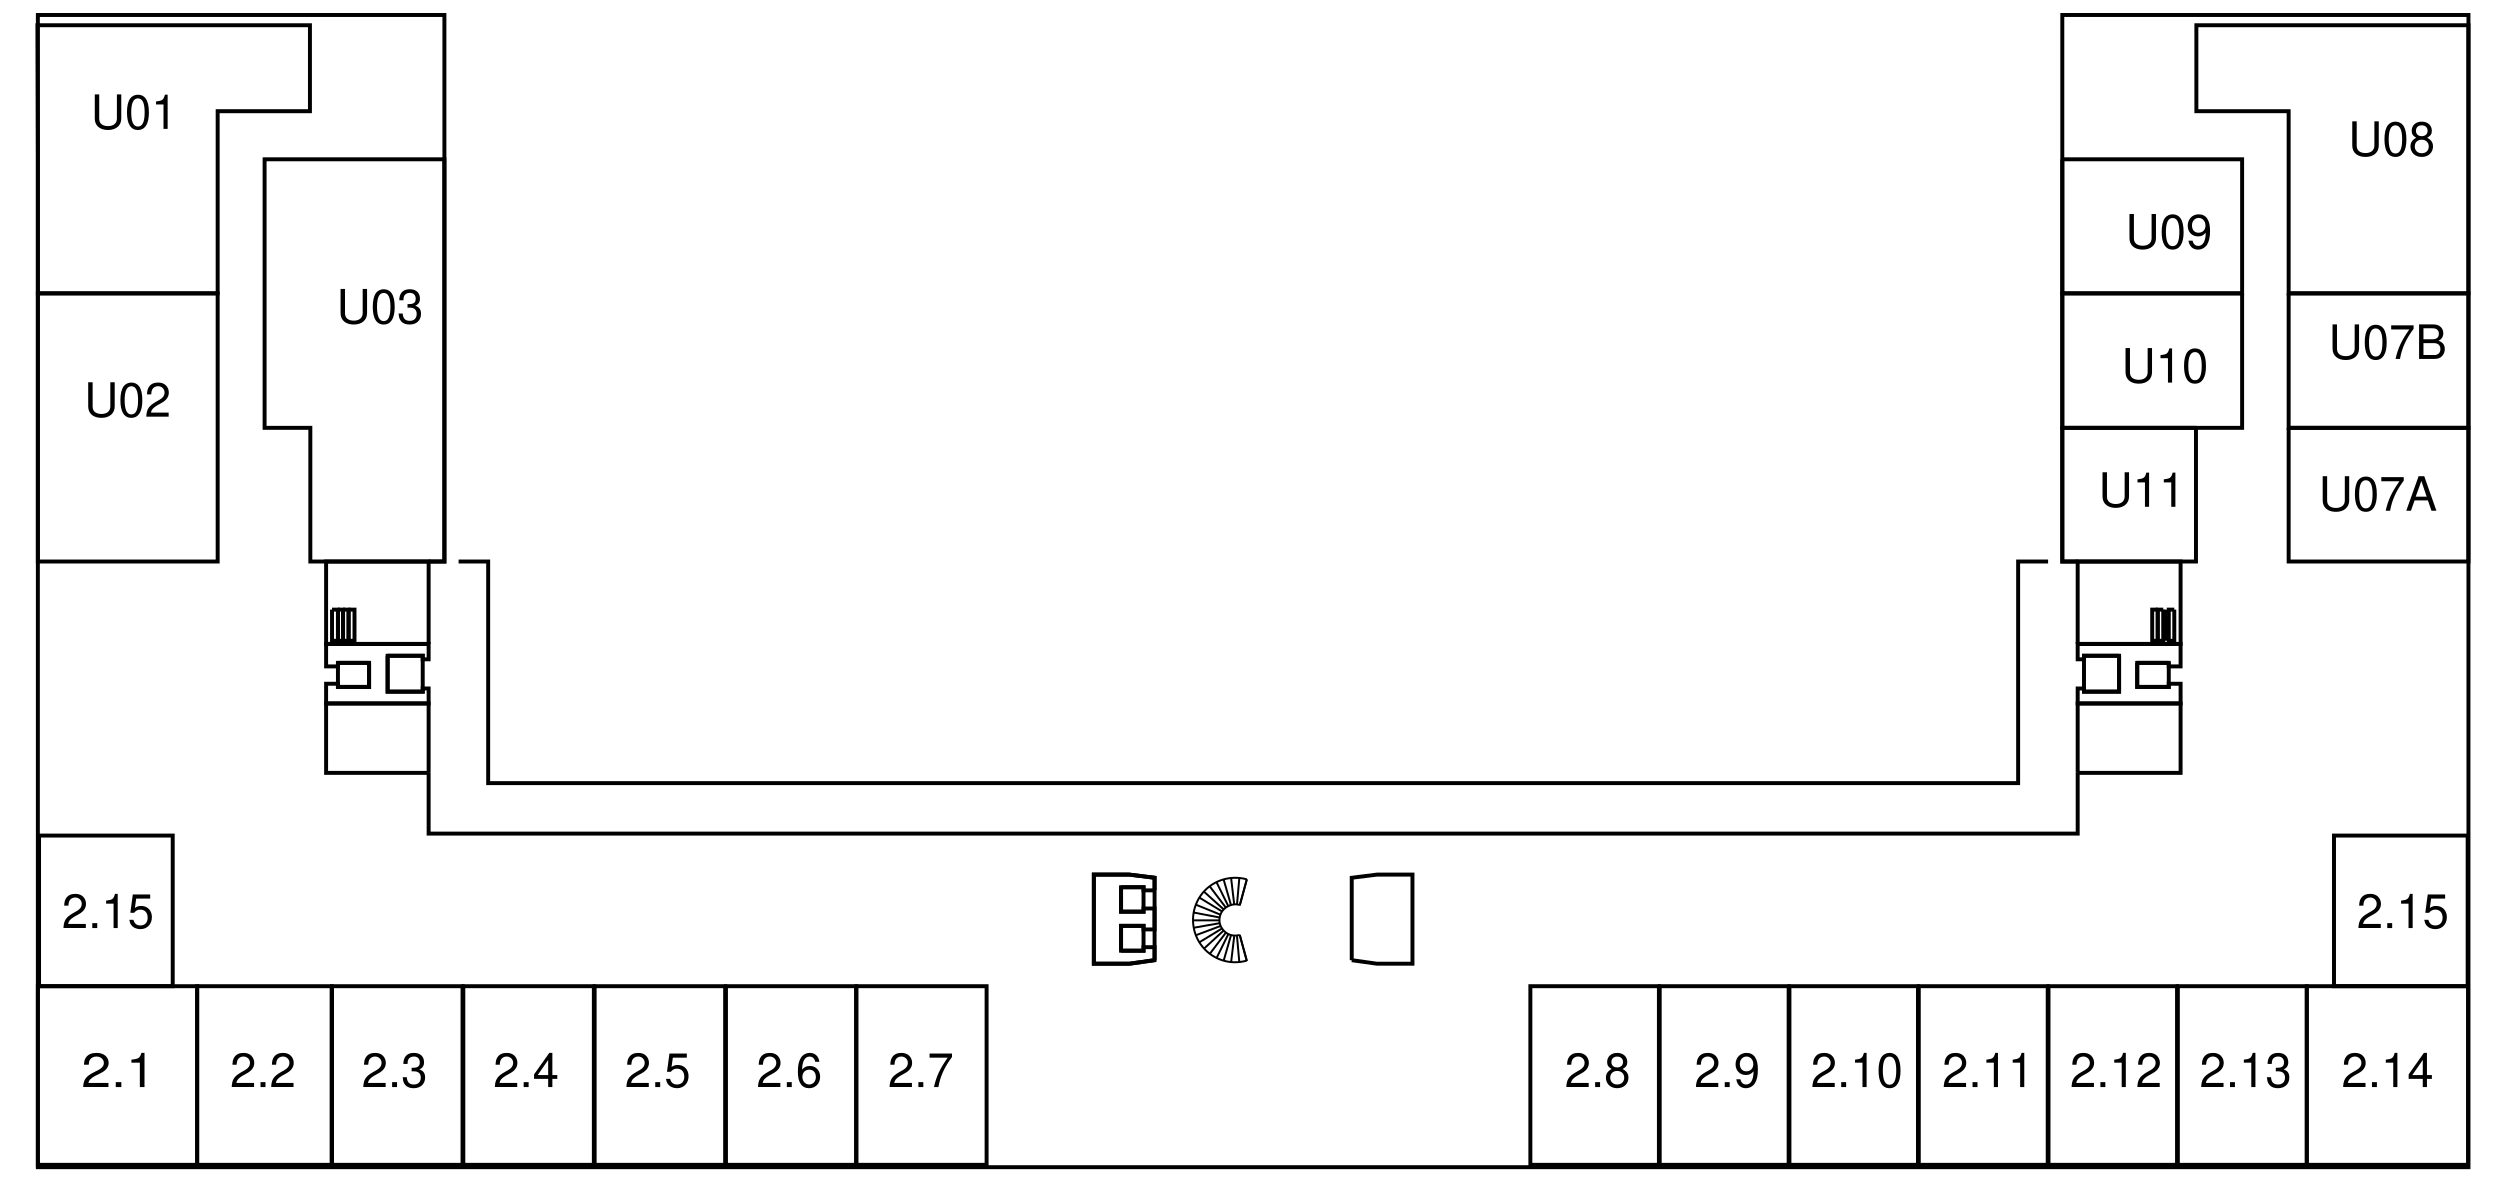
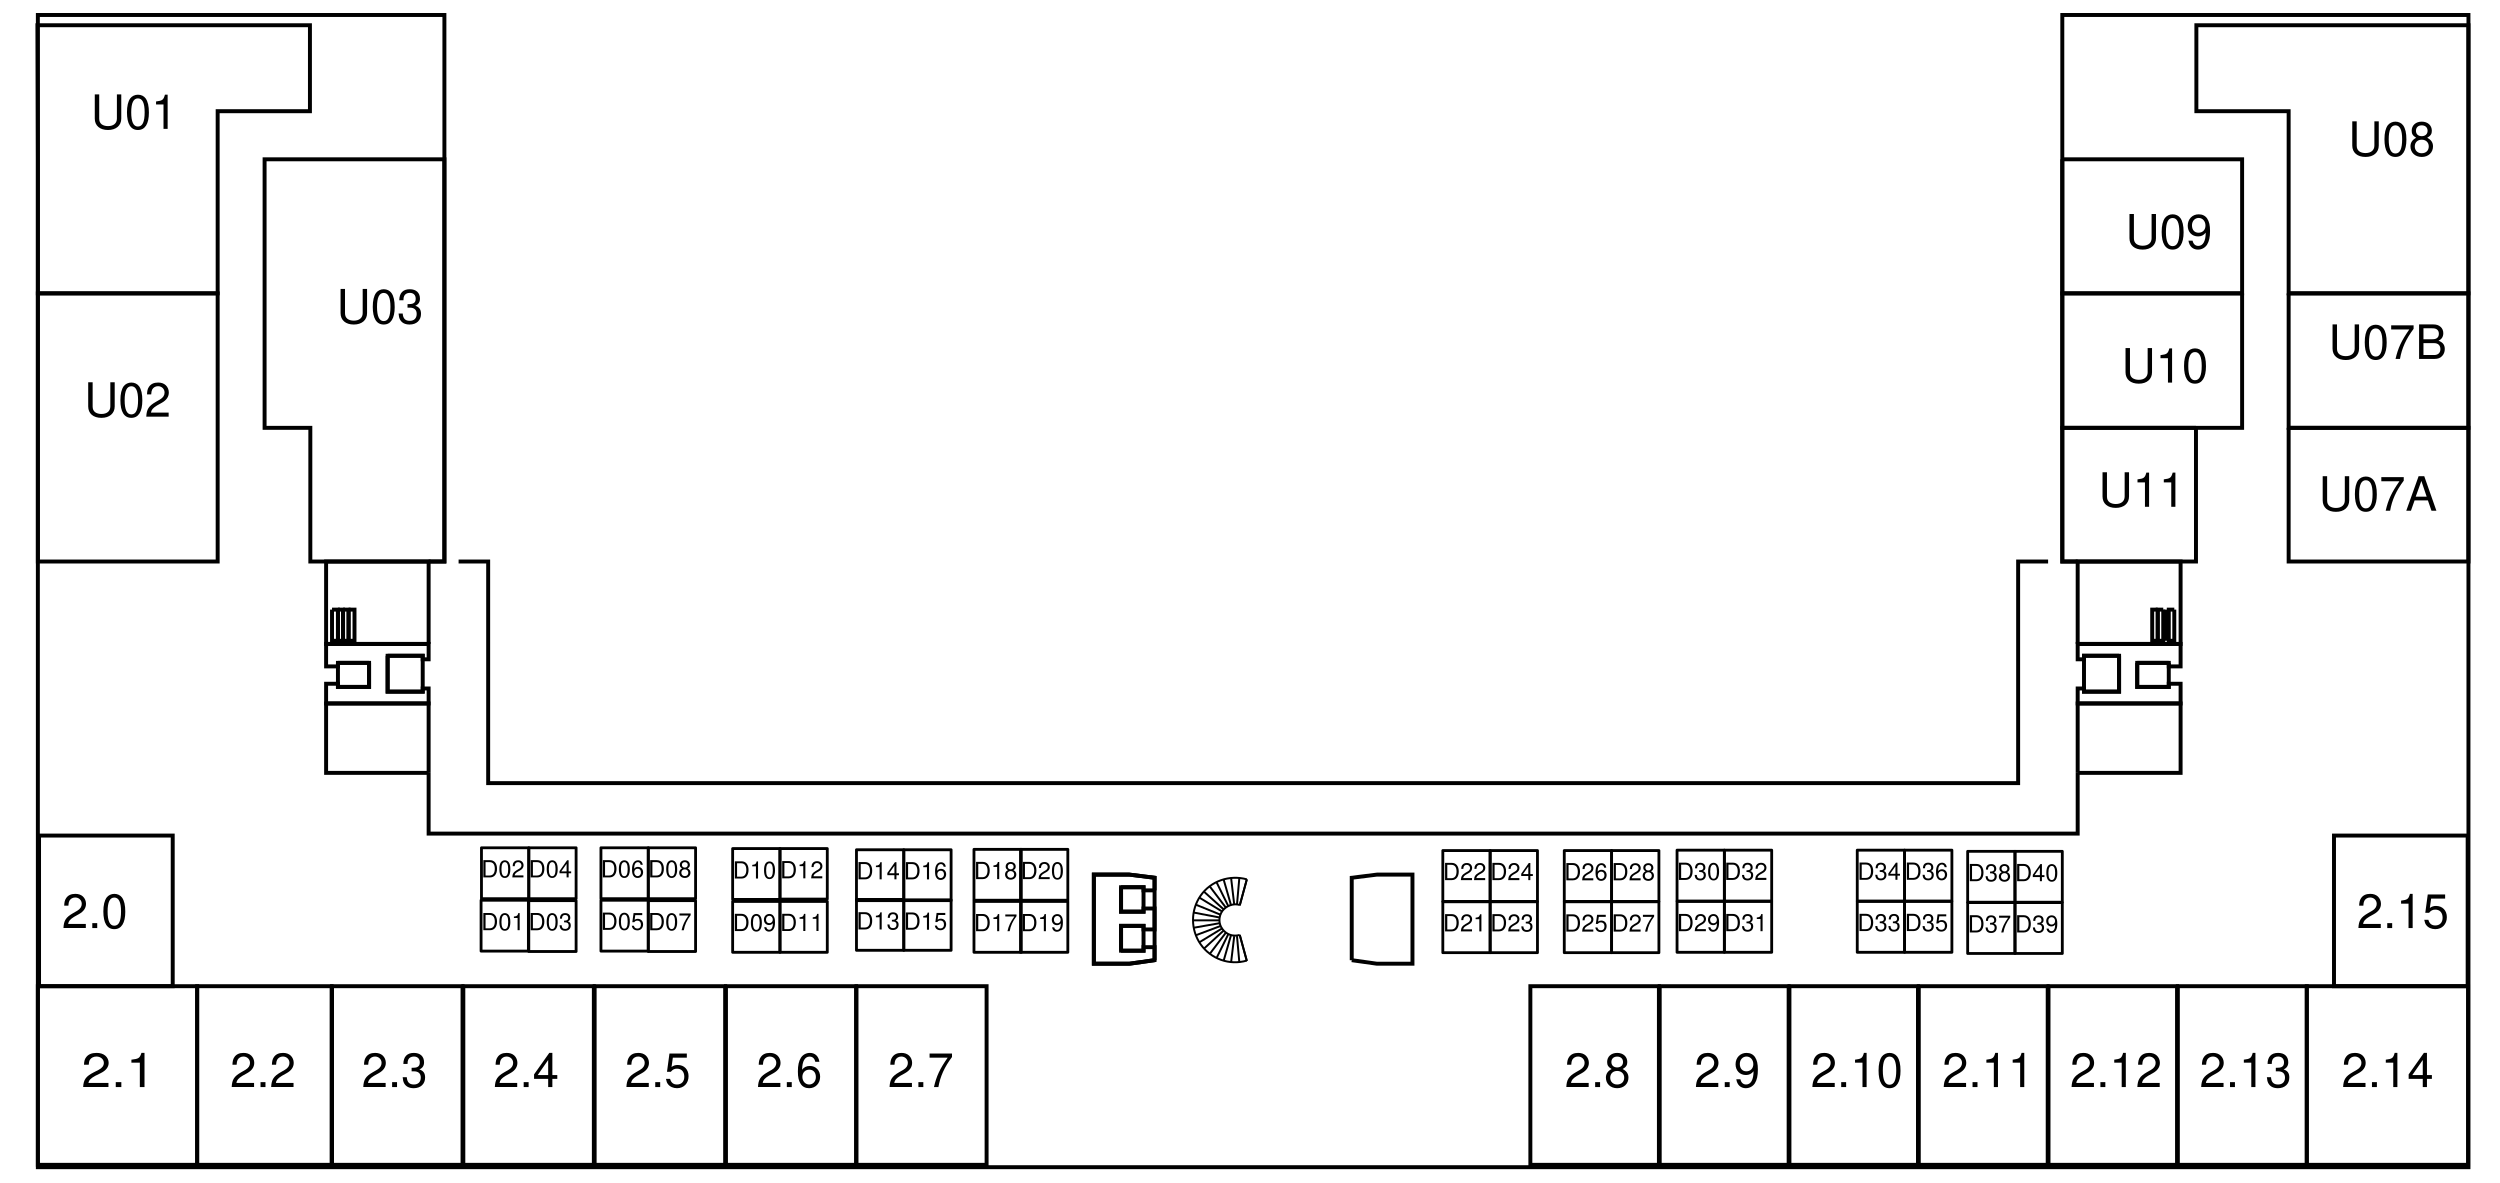
<svg xmlns="http://www.w3.org/2000/svg" version="1.1" id="Layer_1" x="0px" y="0px" viewBox="0 0 634 300" style="enable-background:new 0 0 634 300;" xml:space="preserve">
  <style type="text/css">
	.st0{fill:none;stroke:#000000;stroke-miterlimit:10;}
	.st1{fill:none;stroke:#000000;stroke-width:0.5;stroke-miterlimit:10;}
	.st2{font-family:'Helvetica';}
	.st3{font-size:12px;}
	.st4{display:none;}
	.st5{display:inline;fill:none;stroke:#000000;stroke-miterlimit:10;}
	.st6{display:inline;}
+ 	.st7{fill:none;stroke:#000000;stroke-width:0.72;stroke-linecap:round;stroke-linejoin:round;stroke-miterlimit:10;}
+ 	.st8{font-size:6px;}
</style>
  <g id="outline">
    <polyline class="st0" points="551.4,154.6 550,154.6 550,162.5 551.4,162.5 551.4,154.6  " />
    <polyline points="550,154.6 548.6,154.6 548.6,162.5 550,162.5 550,154.6  " />
    <polyline class="st0" points="548.6,154.6 547.2,154.6 547.2,162.5 548.6,162.5 548.6,154.6  " />
    <polyline class="st0" points="547.2,154.6 545.8,154.6 545.8,162.5 547.2,162.5 547.2,154.6  " />
    <polyline class="st0" points="284.3,225 290,225 290,231.2 284.3,231.2 284.3,225  " />
    <polyline class="st0" points="542,168.1 550,168.1 550,174.2 542,174.2 542,168.1  " />
    <polyline class="st0" points="537.4,166.3 528.5,166.3 528.5,175.4 537.4,175.4 537.4,166.3  " />
    <line class="st1" x1="314.4" y1="229.6" x2="316.2" y2="223" />
    <line class="st1" x1="314.4" y1="237.1" x2="316.2" y2="243.7" />
    <line class="st1" x1="314.4" y1="229.6" x2="316.2" y2="223" />
    <line class="st1" x1="313.7" y1="229.4" x2="314.3" y2="222.6" />
    <line class="st1" x1="313" y1="229.4" x2="312.2" y2="222.6" />
    <line class="st1" x1="312.2" y1="229.6" x2="310.3" y2="223" />
    <line class="st1" x1="311.5" y1="229.8" x2="308.5" y2="223.7" />
    <line class="st1" x1="310.9" y1="230.2" x2="306.8" y2="224.8" />
    <line class="st1" x1="310.3" y1="230.6" x2="305.3" y2="226.1" />
    <line class="st1" x1="310" y1="231.2" x2="304.1" y2="227.6" />
    <line class="st1" x1="309.6" y1="232" x2="303.2" y2="229.4" />
    <line class="st1" x1="309.4" y1="232.7" x2="302.6" y2="231.4" />
    <line class="st1" x1="309.4" y1="233.4" x2="302.5" y2="233.4" />
    <line class="st1" x1="309.4" y1="234.1" x2="302.6" y2="235.3" />
    <line class="st1" x1="309.6" y1="234.8" x2="303.2" y2="237.2" />
    <line class="st1" x1="310" y1="235.4" x2="304.1" y2="239" />
    <line class="st1" x1="310.3" y1="236" x2="305.3" y2="240.6" />
    <line class="st1" x1="310.9" y1="236.5" x2="306.8" y2="241.9" />
    <line class="st1" x1="311.5" y1="236.9" x2="308.5" y2="243" />
    <line class="st1" x1="312.2" y1="237.1" x2="310.3" y2="243.7" />
    <line class="st1" x1="313" y1="237.4" x2="312.2" y2="244.1" />
    <line class="st1" x1="313.7" y1="237.4" x2="314.3" y2="244.1" />
    <line class="st1" x1="314.4" y1="237.1" x2="316.2" y2="243.7" />
    <path class="st1" d="M314.4,229.5c-1.6-0.5-3.4,0.2-4.4,1.5c-1,1.4-1,3.3,0,4.6c1,1.4,2.7,2,4.4,1.5" />
    <path class="st1" d="M316.2,223c-4.4-1.2-9.1,0.4-11.7,4.1s-2.6,8.7,0,12.4s7.3,5.4,11.7,4.1" />
    <polyline class="st0" points="342.8,243.5 349.2,244.4 358.2,244.4 358.2,221.8 349.2,221.8 342.8,222.6 342.8,243.5  " />
    <polyline class="st0" points="550,168.1 550,169 553,169 553,163.3 526.9,163.3 526.9,167.2 528.5,167.2 528.5,166.3 537.4,166.3    537.4,175.4 528.5,175.4 528.5,174.6 526.9,174.6 526.9,178.4 553,178.4 553,173.4 550,173.4 550,174.2 542,174.2 542,168.1    550,168.1  " />
    <polyline class="st0" points="284.3,241.1 290,241.1 290,234.8 284.3,234.8 284.3,241.1  " />
    <polyline class="st0" points="292.8,225.8 292.8,222.6 286.4,221.8 277.4,221.8 277.4,244.4 286.4,244.4 292.8,243.5 292.8,240.2    290,240.2 290,241.1 284.3,241.1 284.3,234.8 290,234.8 290,235.7 292.8,235.7 292.8,230.4 290,230.4 290,231.2 284.3,231.2    284.3,225 290,225 290,225.8 292.8,225.8  " />
    <polyline class="st0" points="526.9,196 553,196 553,178.4 526.9,178.4 526.9,196  " />
    <polyline class="st0" points="526.9,163.3 553,163.3 553,142.4 526.9,142.4 526.9,163.3  " />
    <polyline class="st0" points="84.2,154.6 85.7,154.6 85.7,162.5 84.2,162.5 84.2,154.6  " />
    <polyline class="st0" points="85.7,154.6 87,154.6 87,162.5 85.7,162.5 85.7,154.6  " />
    <polyline class="st0" points="87,154.6 88.4,154.6 88.4,162.5 87,162.5 87,154.6  " />
    <polyline class="st0" points="88.4,154.6 89.9,154.6 89.9,162.5 88.4,162.5 88.4,154.6  " />
    <polyline class="st0" points="93.6,168.1 85.7,168.1 85.7,174.2 93.6,174.2 93.6,168.1  " />
    <polyline class="st0" points="98.3,166.3 107.2,166.3 107.2,175.4 98.3,175.4 98.3,166.3  " />
    <polyline class="st0" points="292.8,243.5 286.4,244.4 277.4,244.4 277.4,221.8 286.4,221.8 292.8,222.6 292.8,243.5  " />
    <polyline class="st0" points="108.7,196 108.7,211.4 526.9,211.4 526.9,196  " />
    <polyline class="st0" points="85.7,168.1 85.7,169 82.7,169 82.7,163.3 108.7,163.3 108.7,167.2 107.2,167.2 107.2,166.3    98.3,166.3 98.3,175.4 107.2,175.4 107.2,174.6 108.7,174.6 108.7,178.4 82.7,178.4 82.7,173.4 85.7,173.4 85.7,174.2 93.6,174.2    93.6,168.1 85.7,168.1  " />
    <polyline class="st0" points="108.7,196 82.7,196 82.7,178.4 108.7,178.4 108.7,196  " />
    <polyline class="st0" points="108.7,163.3 82.7,163.3 82.7,142.4 108.7,142.4 108.7,163.3  " />
    <polyline class="st0" points="519.4,142.4 511.8,142.4 511.8,198.6 123.8,198.6 123.8,142.4 116.3,142.4  " />
    <polyline class="st0" points="526.9,142.4 523,142.4 523,3.8 626,3.8 626,296 9.6,296 9.6,3.8 112.7,3.8 112.7,142.4 108.7,142.4     " />
  </g>
  <g id="F2U08">
    <polygon class="st0" points="557,6.4 557,28.2 580.4,28.2 580.4,40.4 580.4,74.4 626,74.4 626,40.4 626,6.4  " />
    <text transform="matrix(1 0 0 1 595.5195 39.5202)" class="st2 st3">U08</text>
  </g>
  <g id="F2U7B" class="st4">
    <polyline class="st5" points="580.4,74.4 626,74.4 626,108.5 580.4,108.5 580.4,74.4  " />
    <text transform="matrix(1 0 0 1 590.5195 91.0202)" class="st6 st2 st3">U07B</text>
  </g>
  <g id="F2U7A" class="st4">
    <polyline class="st5" points="580.4,108.5 626,108.5 626,142.4 580.4,142.4 580.4,108.5  " />
    <text transform="matrix(1 0 0 1 588.0195 129.5202)" class="st6 st2 st3">U07A</text>
  </g>
  <g id="F2U07">
    <g id="F2U7B_1_">
      <polyline class="st0" points="580.4,74.4 626,74.4 626,108.5 580.4,108.5 580.4,74.4   " />
      <text transform="matrix(1 0 0 1 590.5195 91.0202)" class="st2 st3">U07B</text>
    </g>
    <g id="F2U7A_1_">
      <polyline class="st0" points="580.4,108.5 626,108.5 626,142.4 580.4,142.4 580.4,108.5   " />
      <text transform="matrix(1 0 0 1 588.0195 129.5202)" class="st2 st3">U07A</text>
    </g>
  </g>
  <g id="F2U09">
    <polyline class="st0" points="523,40.4 568.6,40.4 568.6,74.4 523,74.4 523,40.4  " />
    <text transform="matrix(1 0 0 1 539.0195 63.0202)" class="st2 st3">U09</text>
  </g>
  <g id="F2U10">
    <polyline class="st0" points="568.6,74.4 523,74.4 523,108.5 568.6,108.5 568.6,74.4  " />
    <text transform="matrix(1 0 0 1 538.0195 97.0202)" class="st2 st3">U10</text>
  </g>
  <g id="F2U11">
    <polyline class="st0" points="556.9,108.5 523,108.5 523,142.4 556.9,142.4 556.9,108.5  " />
    <text transform="matrix(1 0 0 1 532.1865 128.5202)" class="st2 st3">U11</text>
  </g>
  <g id="F2U01">
    <polygon class="st0" points="9.5,6.4 9.6,40.4 9.6,74.4 55.2,74.4 55.2,40.4 55.2,28.2 78.6,28.2 78.6,6.4  " />
    <text transform="matrix(1 0 0 1 23.02 32.6867)" class="st2 st3">U01</text>
  </g>
  <g id="F2U02">
    <polygon class="st0" points="9.6,74.4 9.6,108.5 9.6,142.4 55.2,142.4 55.2,108.5 55.2,74.4  " />
    <text transform="matrix(1 0 0 1 21.353 105.6867)" class="st2 st3">U02</text>
  </g>
  <g id="F2U03">
    <polygon class="st0" points="67.1,40.4 67.1,74.4 67.1,108.5 78.7,108.5 78.7,142.4 112.7,142.4 112.7,108.5 112.7,74.4    112.7,40.4  " />
    <text transform="matrix(1 0 0 1 85.353 82.0202)" class="st2 st3">U03</text>
  </g>
  <g id="F221">
    <polygon class="st0" points="9.6,250.1 9.6,272.8 9.6,295.4 50,295.4 50,272.8 50,250.1  " />
    <text transform="matrix(1.1309 0 0 1 20.6284 275.6862)" class="st2 st3">2.1</text>
  </g>
  <g id="F222">
    <polygon class="st0" points="50,250.1 50,272.8 50,295.4 84.1,295.4 84.1,272.8 84.1,250.1  " />
    <text id="_x32_.2" transform="matrix(1 0 0 1 58.353 275.6866)" class="st2 st3">2.2</text>
  </g>
  <g id="F223">
    <polygon class="st0" points="84.2,250.1 84.2,272.8 84.2,295.4 117.3,295.4 117.3,272.8 117.3,250.1  " />
    <text id="_x32_.3" transform="matrix(1 0 0 1 91.7197 275.6866)" class="st2 st3">2.3</text>
  </g>
  <g id="F224">
    <polygon class="st0" points="117.5,250.1 117.5,272.8 117.5,295.4 150.6,295.4 150.6,272.8 150.6,250.1  " />
    <text id="_x32_.4" transform="matrix(1 0 0 1 125.0864 275.6866)" class="st2 st3">2.4</text>
  </g>
  <g id="F225">
    <polygon class="st0" points="150.8,250.1 150.8,272.8 150.8,295.4 183.9,295.4 183.9,272.8 183.9,250.1  " />
    <text id="_x32_.5" transform="matrix(1 0 0 1 158.4531 275.6866)" class="st2 st3">2.5</text>
  </g>
  <g id="F226">
    <polygon class="st0" points="184.1,250.1 184.1,272.8 184.1,295.4 217.1,295.4 217.1,272.8 217.1,250.1  " />
    <text id="_x32_.6" transform="matrix(1 0 0 1 191.8198 275.6866)" class="st2 st3">2.6</text>
  </g>
  <g id="F227">
    <polygon class="st0" points="217.2,250.1 217.2,272.8 217.2,295.4 250.2,295.4 250.2,272.8 250.2,250.1  " />
    <text id="_x32_.7" transform="matrix(1 0 0 1 225.1865 275.6866)" class="st2 st3">2.7</text>
  </g>
  <g id="F228">
    <polygon class="st0" points="388.1,250.1 388.1,272.8 388.1,295.4 420.7,295.4 420.7,272.8 420.7,250.1  " />
    <text id="_x32_.8" transform="matrix(1 0 0 1 396.8115 275.6866)" class="st2 st3">2.8</text>
  </g>
  <g id="F229">
    <polygon class="st0" points="420.9,250.1 420.9,272.8 420.9,295.4 453.6,295.4 453.6,272.8 453.6,250.1  " />
    <text id="_x32_.9" transform="matrix(1 0 0 1 429.6787 275.6866)" class="st2 st3">2.9</text>
  </g>
  <g id="F2210">
    <polygon class="st0" points="453.8,250.1 453.8,272.8 453.8,295.4 486.4,295.4 486.4,272.8 486.4,250.1  " />
    <text id="_x32_.10" transform="matrix(1 0 0 1 459.2095 275.6866)" class="st2 st3">2.10</text>
  </g>
  <g id="F2211">
    <polygon class="st0" points="486.6,250.1 486.6,272.8 486.6,295.4 519.3,295.4 519.3,272.8 519.3,250.1  " />
    <text id="_x32_.11" transform="matrix(1 0 0 1 492.519 275.6866)" class="st2 st3">2.11</text>
  </g>
  <g id="F2212">
    <polygon class="st0" points="519.5,250.1 519.5,272.8 519.5,295.4 552.1,295.4 552.1,272.8 552.1,250.1  " />
    <text id="_x32_.12" transform="matrix(1 0 0 1 524.9443 275.6866)" class="st2 st3">2.12</text>
  </g>
  <g id="F2213">
    <polygon class="st0" points="552.3,250.1 552.3,272.8 552.3,295.4 585,295.4 585,272.8 585,250.1  " />
    <text id="_x32_.13" transform="matrix(1 0 0 1 557.8115 275.6866)" class="st2 st3">2.13</text>
  </g>
  <g id="F2214">
    <polygon class="st0" points="585,250.1 585,272.8 585,295.4 625.9,295.4 625.9,272.8 625.9,250.1  " />
    <text id="_x32_.14" transform="matrix(1 0 0 1 593.8115 275.6866)" class="st2 st3">2.14</text>
  </g>
  <g id="F2215">
    <polygon class="st0" points="591.9,211.9 591.9,231.1 591.9,250.1 625.8,250.1 625.8,231.1 625.8,211.9  " />
    <text id="_x32_.15" transform="matrix(1 0 0 1 597.6865 235.3537)" class="st2 st3">2.15</text>
  </g>
-   <g id="F2215_1_">
+   <g id="F220">
    <polygon class="st0" points="9.9,211.9 9.9,231.1 9.9,250.1 43.8,250.1 43.8,231.1 43.8,211.9  " />
-     <text id="_x32_.15_1_" transform="matrix(1 0 0 1 15.6865 235.3537)" class="st2 st3">2.15</text>
+     <text id="_x32_.15_1_" transform="matrix(1 0 0 1 15.6865 235.3537)" class="st2 st3">2.0</text>
+   </g>
+   <g id="F2D01">
+     <polyline class="st7" points="122,228.3 134,228.3 134,241.2 122,241.2 122,228.3  " />
+     <text transform="matrix(1 0 0 1 122.0437 235.9047)" class="st2 st8">D01</text>
+   </g>
+   <g id="F2D04">
+     <polyline class="st7" points="134.1,215 146.1,215 146.1,227.9 134.1,227.9 134.1,215  " />
+     <text transform="matrix(1 0 0 1 134.053 222.5119)" class="st2 st8">D04</text>
+   </g>
+   <g id="F2D02">
+     <polyline class="st7" points="122.1,215 134.1,215 134.1,227.9 122.1,227.9 122.1,215  " />
+     <text transform="matrix(1 0 0 1 122.0437 222.5119)" class="st2 st8">D02</text>
+   </g>
+   <g id="F2D05">
+     <polyline class="st7" points="152.4,228.3 164.4,228.3 164.4,241.2 152.4,241.2 152.4,228.3  " />
+     <text transform="matrix(1 0 0 1 152.344 235.8082)" class="st2 st8">D05</text>
+   </g>
+   <g id="F2D03">
+     <polyline class="st7" points="134.1,228.4 146.1,228.4 146.1,241.3 134.1,241.3 134.1,228.4  " />
+     <text transform="matrix(1 0 0 1 134.0498 235.9083)" class="st2 st8">D03</text>
+   </g>
+   <g id="F2D06">
+     <polyline class="st7" points="152.4,215 164.4,215 164.4,227.9 152.4,227.9 152.4,215  " />
+     <text transform="matrix(1 0 0 1 152.3469 222.5119)" class="st2 st8">D06</text>
+   </g>
+   <g id="F2D09">
+     <polyline class="st7" points="185.8,228.6 197.8,228.6 197.8,241.5 185.8,241.5 185.8,228.6  " />
+     <text transform="matrix(1 0 0 1 185.8242 236.1198)" class="st2 st8">D09</text>
+   </g>
+   <g id="F2D08">
+     <polyline class="st7" points="164.4,215 176.4,215 176.4,227.9 164.4,227.9 164.4,215  " />
+     <text transform="matrix(1 0 0 1 164.356 222.5121)" class="st2 st8">D08</text>
+   </g>
+   <g id="F2D07">
+     <polyline class="st7" points="164.4,228.4 176.4,228.4 176.4,241.3 164.4,241.3 164.4,228.4  " />
+     <text transform="matrix(1 0 0 1 164.353 235.9086)" class="st2 st8">D07</text>
+   </g>
+   <g id="F2D10">
+     <polyline class="st7" points="185.8,215.2 197.8,215.2 197.8,228.1 185.8,228.1 185.8,215.2  " />
+     <text transform="matrix(1 0 0 1 185.8271 222.8024)" class="st2 st8">D10</text>
+   </g>
+   <g id="F2D13">
+     <polyline class="st7" points="217.2,228.1 229.2,228.1 229.2,241 217.2,241 217.2,228.1  " />
+     <text transform="matrix(1 0 0 1 217.1865 235.7069)" class="st2 st8">D13</text>
+   </g>
+   <g id="F2D12">
+     <polyline class="st7" points="197.8,215.2 209.8,215.2 209.8,228 197.8,228 197.8,215.2  " />
+     <text transform="matrix(1 0 0 1 197.833 222.7401)" class="st2 st8">D12</text>
+   </g>
+   <g id="F2D11">
+     <polyline class="st7" points="197.8,228.6 209.8,228.6 209.8,241.5 197.8,241.5 197.8,228.6  " />
+     <text transform="matrix(1 0 0 1 197.8301 236.1078)" class="st2 st8">D11</text>
+   </g>
+   <g id="F2D16">
+     <polyline class="st7" points="229.2,215.5 241.2,215.5 241.2,228.4 229.2,228.4 229.2,215.5  " />
+     <text transform="matrix(1 0 0 1 229.1978 223.0104)" class="st2 st8">D16</text>
+   </g>
+   <g id="F2D15">
+     <polyline class="st7" points="229.2,228.2 241.2,228.2 241.2,241 229.2,241 229.2,228.2  " />
+     <text transform="matrix(1 0 0 1 229.1948 235.7731)" class="st2 st8">D15</text>
+   </g>
+   <g id="F2D14">
+     <polyline class="st7" points="217.2,215.5 229.2,215.5 229.2,228.4 217.2,228.4 217.2,215.5  " />
+     <text transform="matrix(1 0 0 1 217.189 222.9984)" class="st2 st8">D14</text>
+   </g>
+   <g id="F2D19">
+     <polyline class="st7" points="258.8,228.6 270.8,228.6 270.8,241.5 258.8,241.5 258.8,228.6  " />
+     <text transform="matrix(1 0 0 1 258.8364 236.1576)" class="st2 st8">D19</text>
+   </g>
+   <g id="F2D20">
+     <polyline class="st7" points="258.8,215.4 270.8,215.4 270.8,228.3 258.8,228.3 258.8,215.4  " />
+     <text transform="matrix(1 0 0 1 258.8364 222.9484)" class="st2 st8">D20</text>
+   </g>
+   <g id="F2D18">
+     <polyline class="st7" points="247,215.4 259,215.4 259,228.3 247,228.3 247,215.4  " />
+     <text transform="matrix(1 0 0 1 246.9941 222.9484)" class="st2 st8">D18</text>
+   </g>
+   <g id="F2D17">
+     <polyline class="st7" points="247,228.6 259,228.6 259,241.5 247,241.5 247,228.6  " />
+     <text transform="matrix(1 0 0 1 246.9941 236.1576)" class="st2 st8">D17</text>
+   </g>
+   <g id="F2D21">
+     <polyline class="st7" points="365.9,228.7 377.9,228.7 377.9,241.6 365.9,241.6 365.9,228.7  " />
+     <text transform="matrix(1 0 0 1 365.9395 236.1964)" class="st2 st8">D21</text>
+   </g>
+   <g id="F2D22">
+     <polyline class="st7" points="365.9,215.7 377.9,215.7 377.9,228.6 365.9,228.6 365.9,215.7  " />
+     <text transform="matrix(1 0 0 1 365.9395 223.1964)" class="st2 st8">D22</text>
+   </g>
+   <g id="F2D24">
+     <polyline class="st7" points="377.9,215.7 389.9,215.7 389.9,228.6 377.9,228.6 377.9,215.7  " />
+     <text transform="matrix(1 0 0 1 377.9395 223.1964)" class="st2 st8">D24</text>
+   </g>
+   <g id="F2D23">
+     <polyline class="st7" points="377.9,228.7 389.9,228.7 389.9,241.6 377.9,241.6 377.9,228.7  " />
+     <text transform="matrix(1 0 0 1 377.9395 236.1964)" class="st2 st8">D23</text>
+   </g>
+   <g id="F2D25">
+     <polyline class="st7" points="396.7,228.7 408.7,228.7 408.7,241.6 396.7,241.6 396.7,228.7  " />
+     <text transform="matrix(1 0 0 1 396.6943 236.2465)" class="st2 st8">D25</text>
+   </g>
+   <g id="F2D26">
+     <polyline class="st7" points="396.7,215.7 408.7,215.7 408.7,228.6 396.7,228.6 396.7,215.7  " />
+     <text transform="matrix(1 0 0 1 396.6943 223.2465)" class="st2 st8">D26</text>
+   </g>
+   <g id="F2D28">
+     <polyline class="st7" points="408.7,215.7 420.7,215.7 420.7,228.6 408.7,228.6 408.7,215.7  " />
+     <text transform="matrix(1 0 0 1 408.6943 223.2465)" class="st2 st8">D28</text>
+   </g>
+   <g id="F2D27">
+     <polyline class="st7" points="408.7,228.7 420.7,228.7 420.7,241.6 408.7,241.6 408.7,228.7  " />
+     <text transform="matrix(1 0 0 1 408.6943 236.2465)" class="st2 st8">D27</text>
+   </g>
+   <g id="F2D29">
+     <polyline class="st7" points="425.3,228.6 437.3,228.6 437.3,241.5 425.3,241.5 425.3,228.6  " />
+     <text transform="matrix(1 0 0 1 425.2456 236.1466)" class="st2 st8">D29</text>
+   </g>
+   <g id="F2D30">
+     <polyline class="st7" points="425.3,215.6 437.3,215.6 437.3,228.5 425.3,228.5 425.3,215.6  " />
+     <text transform="matrix(1 0 0 1 425.2456 223.1466)" class="st2 st8">D30</text>
+   </g>
+   <g id="F2D32">
+     <polyline class="st7" points="437.3,215.6 449.3,215.6 449.3,228.5 437.3,228.5 437.3,215.6  " />
+     <text transform="matrix(1 0 0 1 437.2456 223.1466)" class="st2 st8">D32</text>
+   </g>
+   <g id="F2D31">
+     <polyline class="st7" points="437.3,228.6 449.3,228.6 449.3,241.5 437.3,241.5 437.3,228.6  " />
+     <text transform="matrix(1 0 0 1 437.2456 236.1466)" class="st2 st8">D31</text>
+   </g>
+   <g id="F2D33">
+     <polyline class="st7" points="471,228.6 483,228.6 483,241.5 471,241.5 471,228.6  " />
+     <text transform="matrix(1 0 0 1 471.0425 236.1215)" class="st2 st8">D33</text>
+   </g>
+   <g id="F3D20">
+     <polyline class="st7" points="471,215.6 483,215.6 483,228.5 471,228.5 471,215.6  " />
+     <text transform="matrix(1 0 0 1 471.0425 223.1215)" class="st2 st8">D34</text>
+   </g>
+   <g id="F3D36">
+     <polyline class="st7" points="483,215.6 495,215.6 495,228.5 483,228.5 483,215.6  " />
+     <text transform="matrix(1 0 0 1 483.0425 223.1215)" class="st2 st8">D36</text>
+   </g>
+   <g id="F2D35">
+     <polyline class="st7" points="483,228.6 495,228.6 495,241.5 483,241.5 483,228.6  " />
+     <text transform="matrix(1 0 0 1 483.0425 236.1215)" class="st2 st8">D35</text>
+   </g>
+   <g id="F2D37">
+     <polyline class="st7" points="499,228.9 511,228.9 511,241.8 499,241.8 499,228.9  " />
+     <text transform="matrix(1 0 0 1 499.0146 236.4716)" class="st2 st8">D37</text>
+   </g>
+   <g id="F2D38">
+     <polyline class="st7" points="499,215.9 511,215.9 511,228.8 499,228.8 499,215.9  " />
+     <text transform="matrix(1 0 0 1 499.0146 223.4716)" class="st2 st8">D38</text>
+   </g>
+   <g id="F2D39">
+     <polyline class="st7" points="511,215.9 523,215.9 523,228.8 511,228.8 511,215.9  " />
+     <text transform="matrix(1 0 0 1 511.0146 223.4716)" class="st2 st8">D40</text>
+   </g>
+   <g id="F2D40">
+     <polyline class="st7" points="511,228.9 523,228.9 523,241.8 511,241.8 511,228.9  " />
+     <text transform="matrix(1 0 0 1 511.0146 236.4716)" class="st2 st8">D39</text>
  </g>
</svg>
